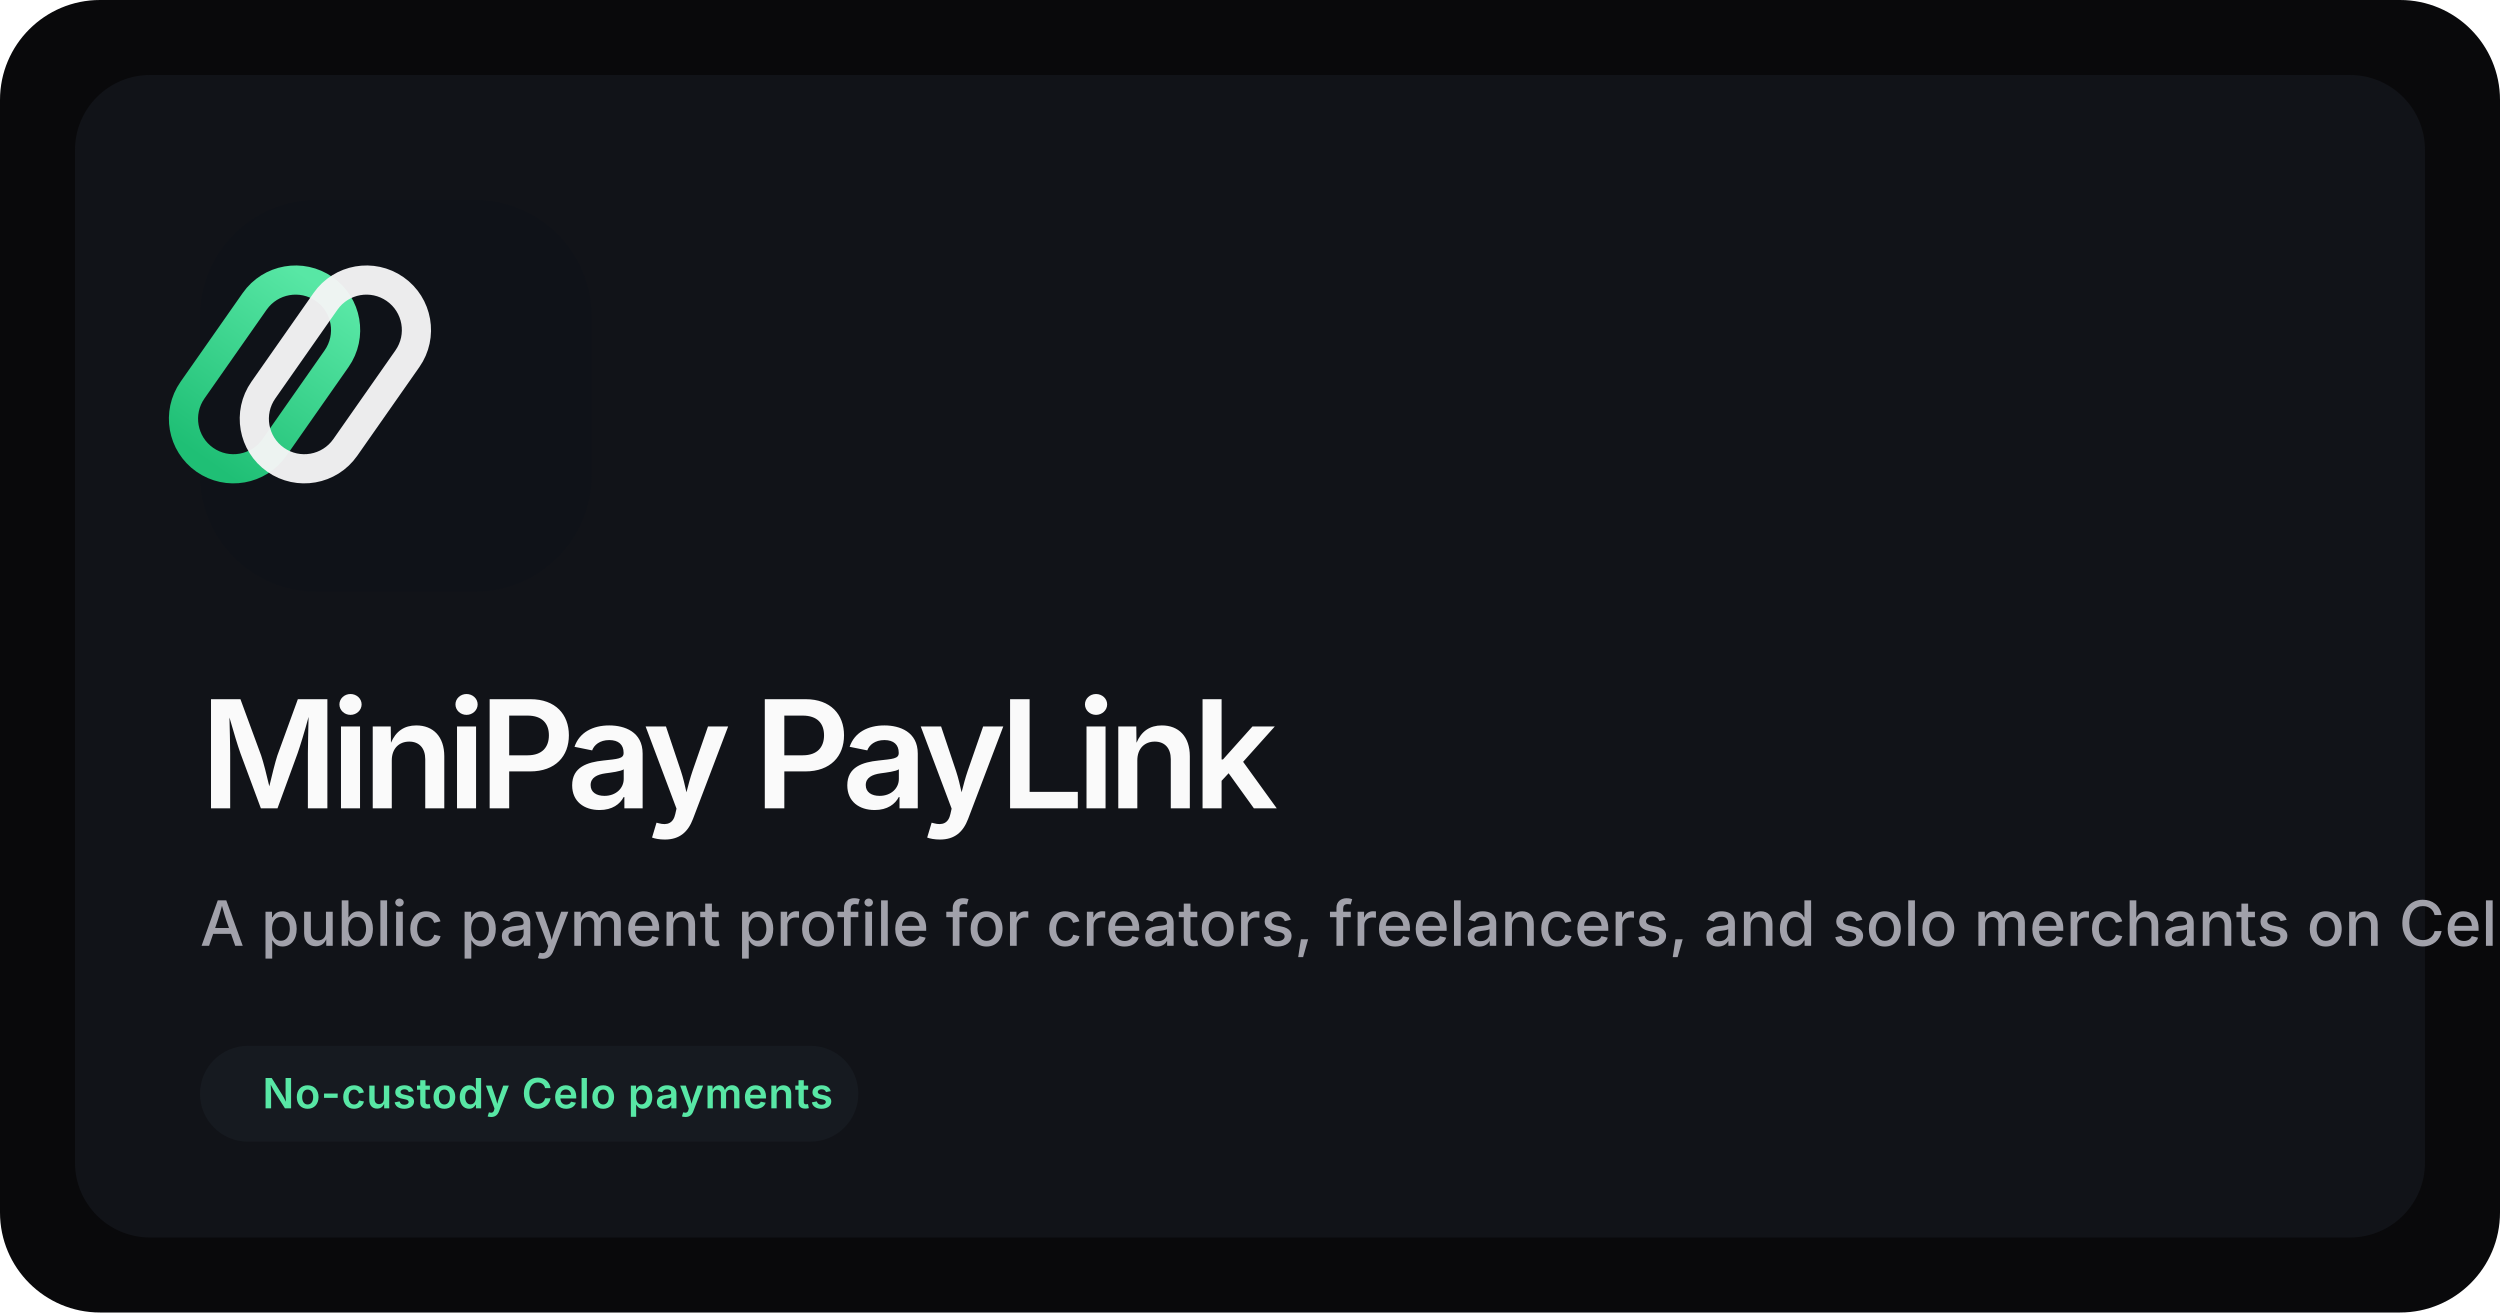
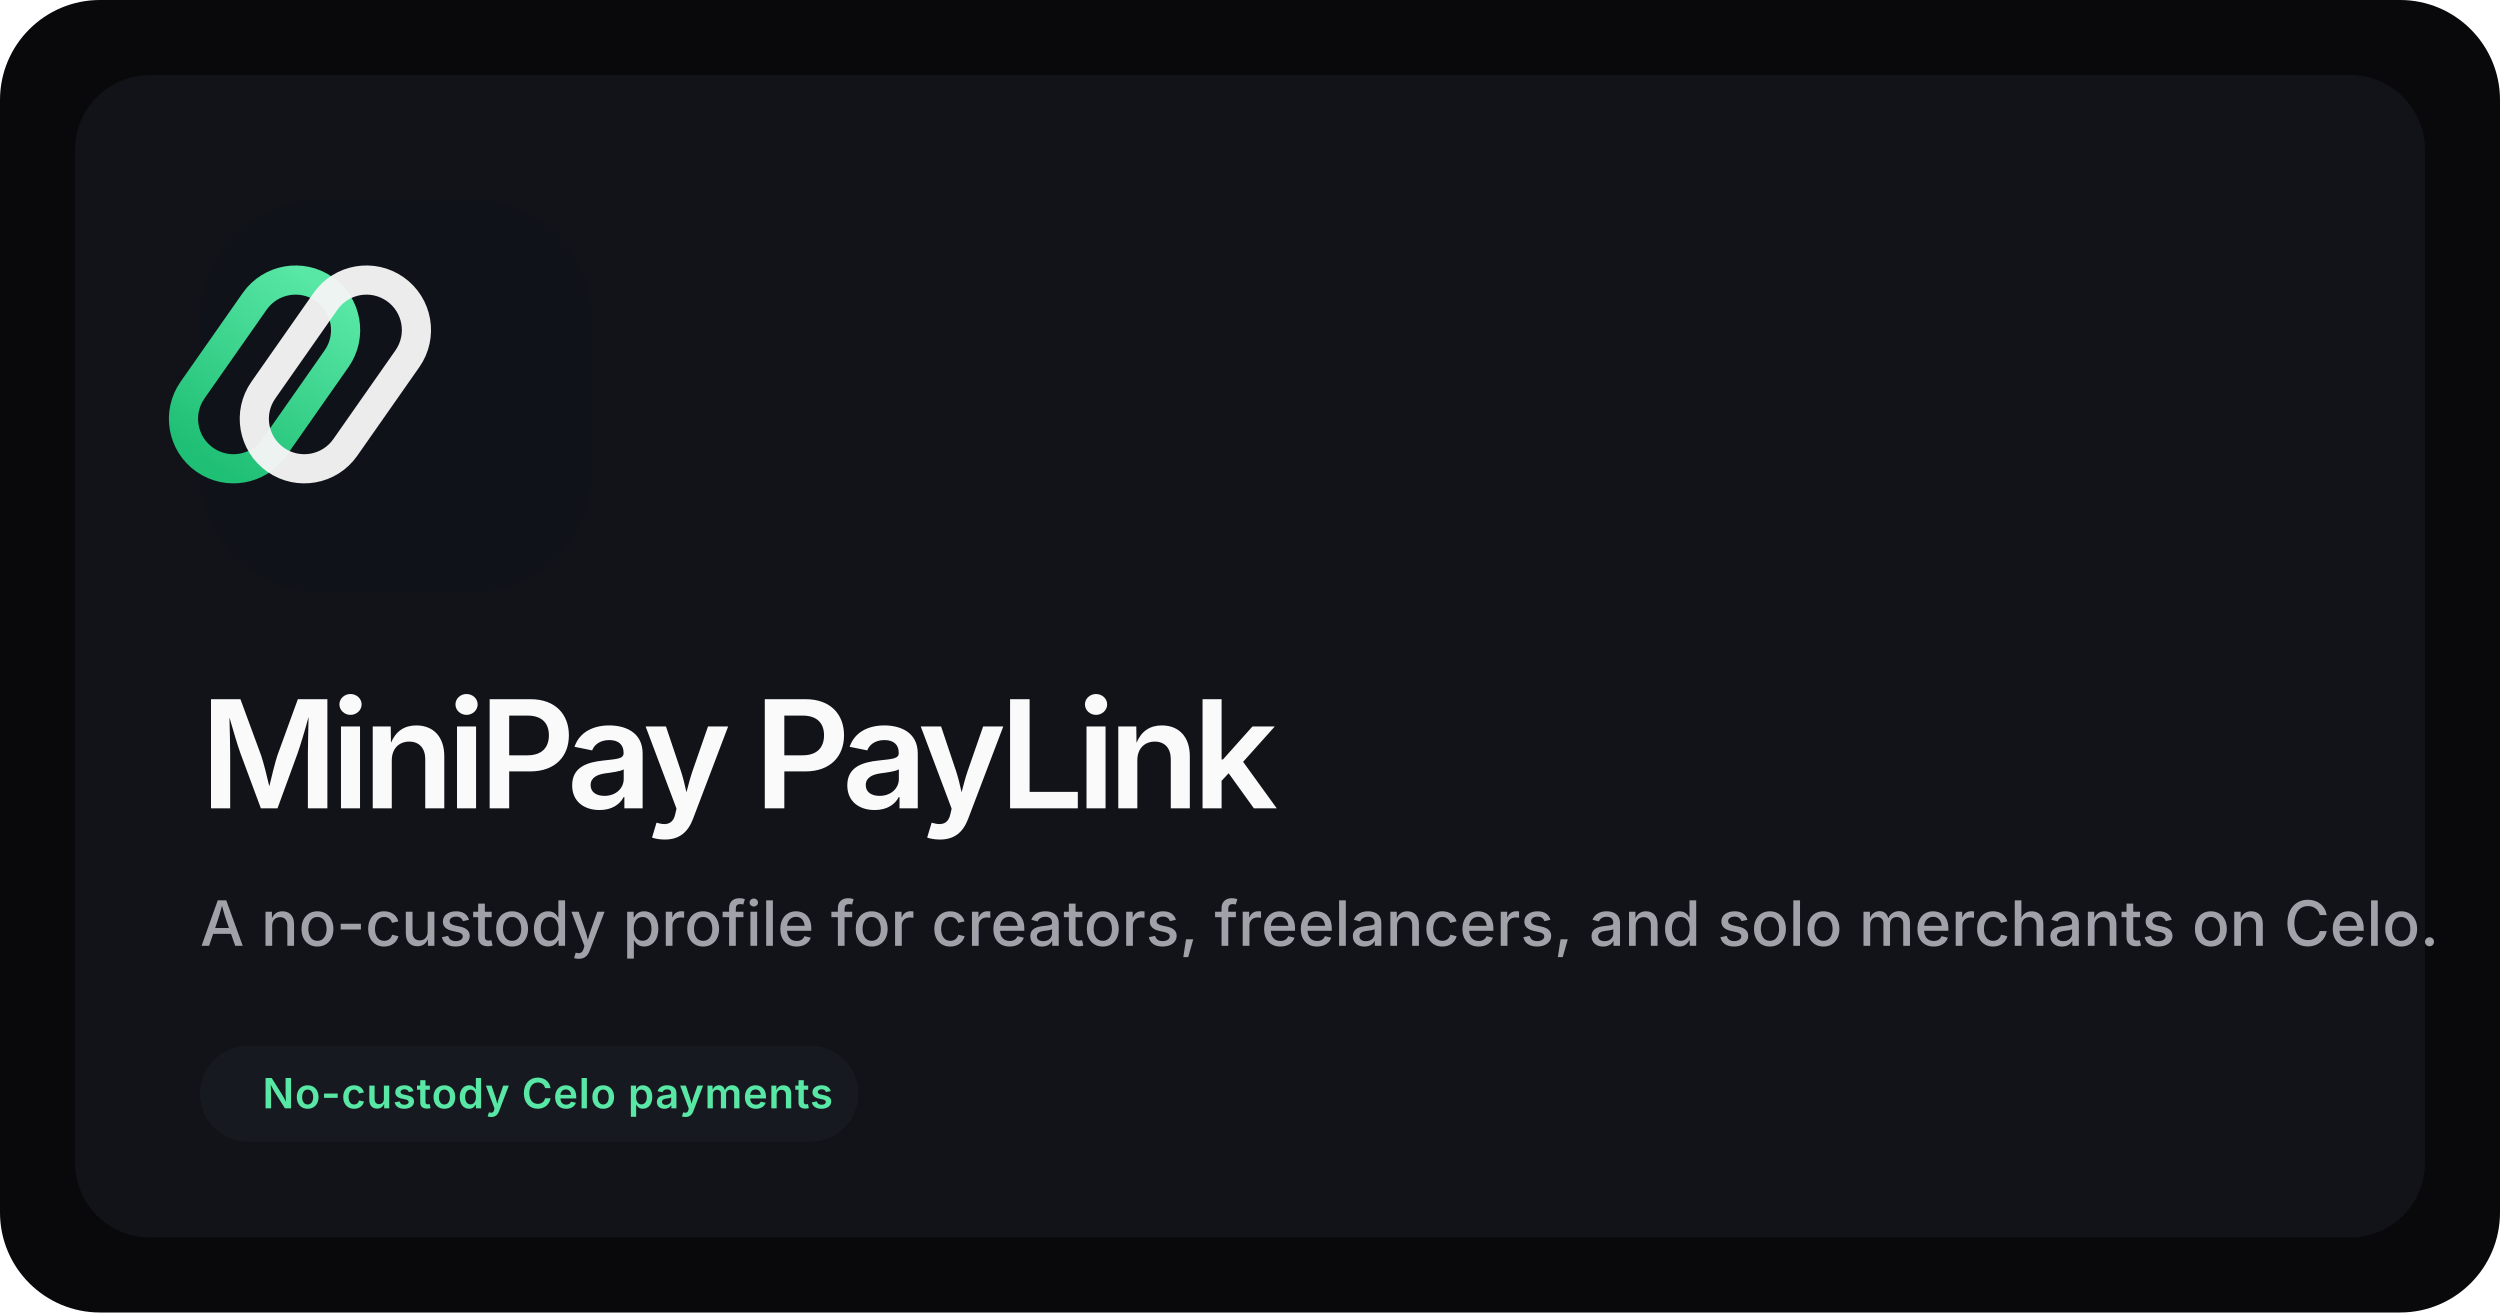
<svg xmlns="http://www.w3.org/2000/svg" width="1200" height="630" viewBox="0 0 1200 630" fill="none">
  <rect width="1200" height="630" rx="48" fill="#09090B" />
  <rect x="36" y="36" width="1128" height="558" rx="36" fill="#111318" />
  <rect x="96" y="96" width="188" height="188" rx="56" fill="#0F1218" />
  <rect x="136" y="125" width="48" height="100" rx="24" transform="rotate(35 136 125)" stroke="url(#paint0_linear)" stroke-width="14" />
  <rect x="170" y="125" width="48" height="100" rx="24" transform="rotate(35 170 125)" stroke="#F4F4F5" stroke-opacity="0.96" stroke-width="14" />
  <text x="96" y="388" fill="#FAFAFA" font-family="SF Pro Display, Inter, Arial, sans-serif" font-size="72" font-weight="600" letter-spacing="-0.05em">
    MiniPay PayLink
  </text>
  <text x="96" y="454" fill="#A1A1AA" font-family="SF Pro Display, Inter, Arial, sans-serif" font-size="30" font-weight="500">
-     A public payment profile for creators, freelancers, and solo merchants on Celo.
+     A no-custody profile for creators, freelancers, and solo merchants on Celo.
  </text>
  <rect x="96" y="502" width="316" height="46" rx="23" fill="#161A20" />
  <text x="126" y="532" fill="#58E7A5" font-family="SF Pro Display, Inter, Arial, sans-serif" font-size="20" font-weight="600" letter-spacing="0.02em">
    No-custody Celo payments
  </text>
  <defs>
    <linearGradient id="paint0_linear" x1="160" y1="125" x2="160" y2="225" gradientUnits="userSpaceOnUse">
      <stop stop-color="#58E7A5" />
      <stop offset="1" stop-color="#1FBF75" />
    </linearGradient>
  </defs>
</svg>
